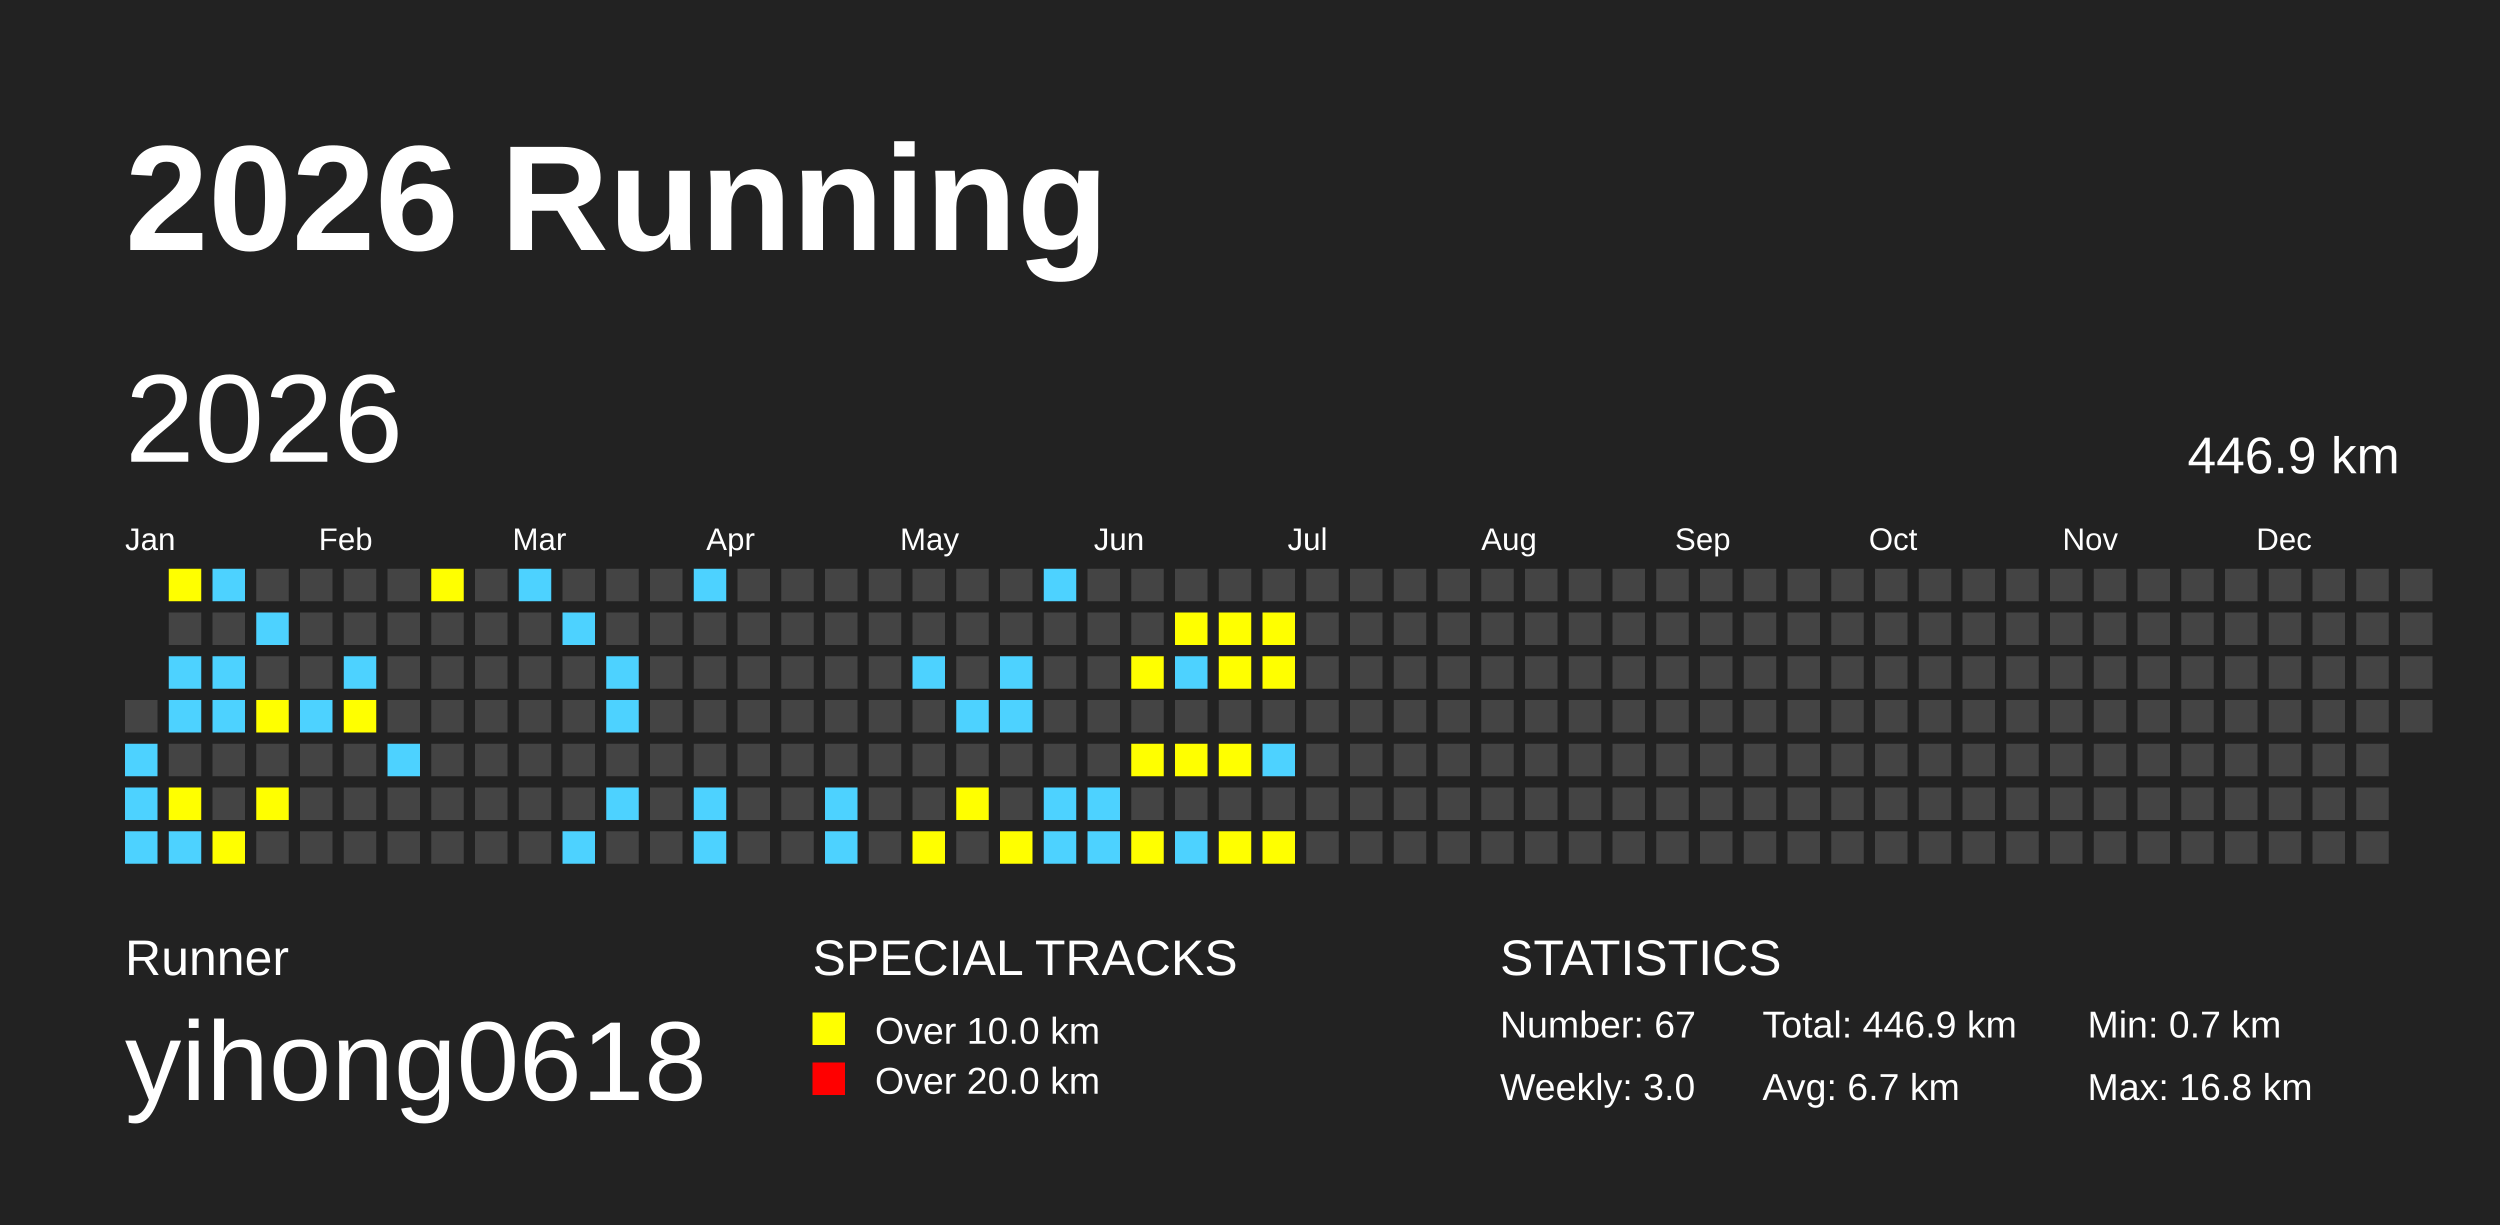
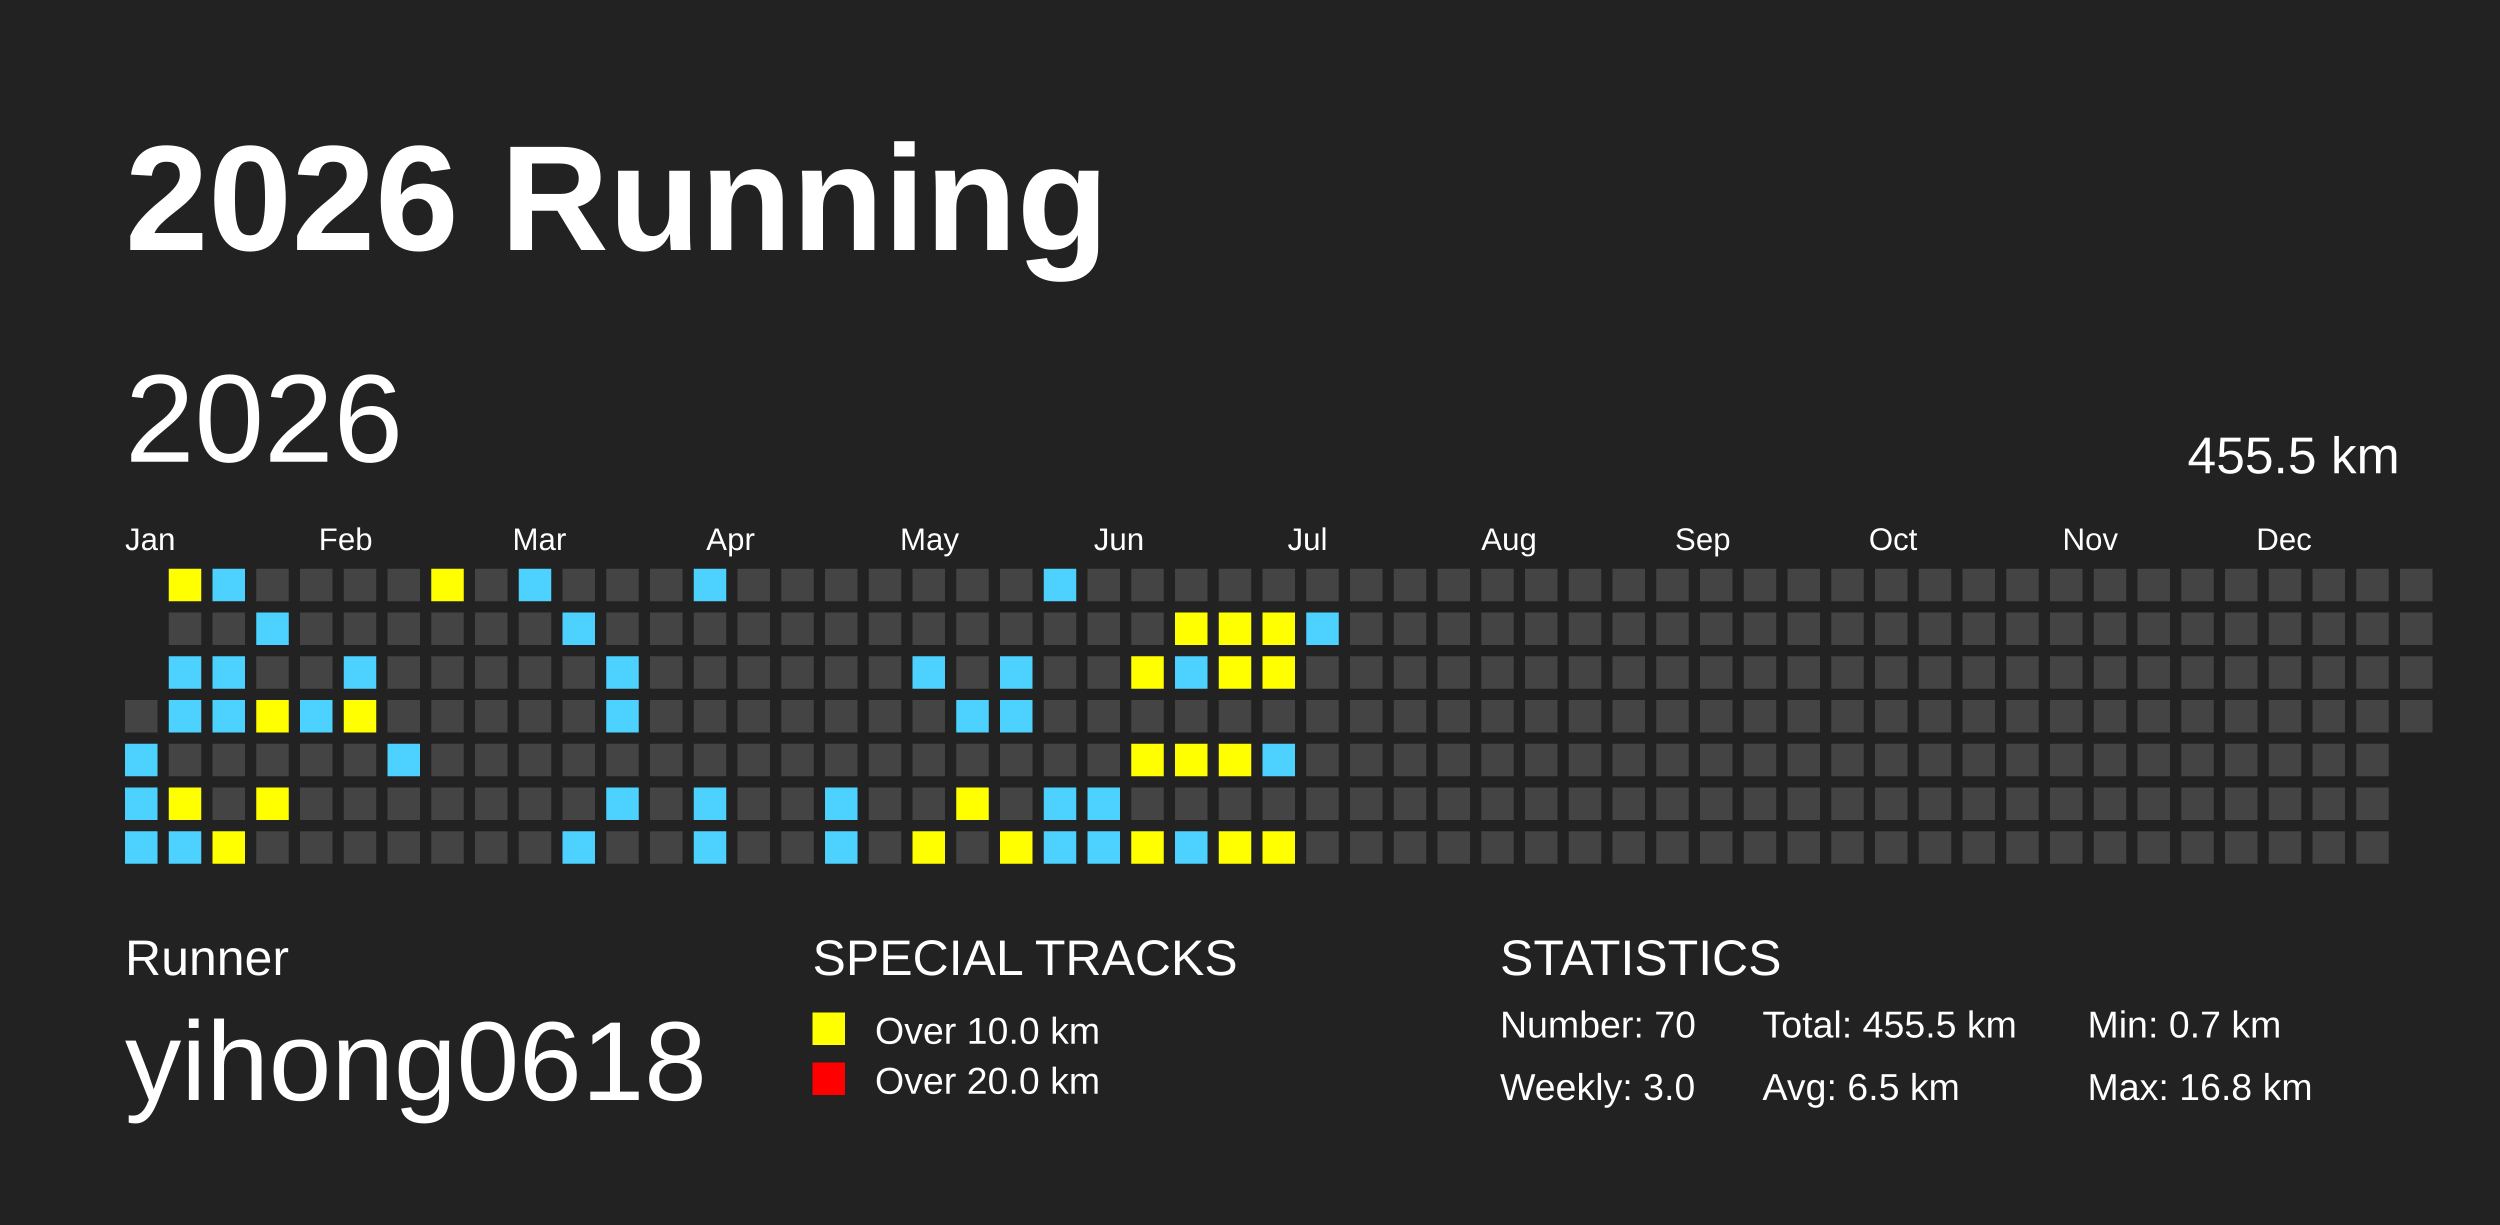
<svg xmlns="http://www.w3.org/2000/svg" baseProfile="full" height="98mm" version="1.1" viewBox="0,0,200,98" width="200mm">
  <defs>
    <pattern height="2" id="indoor-stripe" patternUnits="userSpaceOnUse" width="2">
      <line stroke="white" stroke-opacity="0.45" stroke-width="0.5" x1="0" x2="2" y1="2" y2="0" />
    </pattern>
  </defs>
  <rect fill="#222222" height="98" width="200" x="0" y="0" />
  <text fill="#FFFFFF" style="font-size:12px; font-family:Arial; font-weight:bold;" x="10" y="20">2026 Running</text>
  <text fill="#FFFFFF" style="font-size:4px; font-family:Arial" x="10" y="78">Runner</text>
  <text fill="#FFFFFF" style="font-size:9px; font-family:Arial" x="10" y="88">yihong0618</text>
  <text fill="#FFFFFF" style="font-size:4px; font-family:Arial" x="65" y="78">SPECIAL TRACKS</text>
  <rect fill="yellow" height="2.6" width="2.6" x="65" y="81" />
  <text fill="#FFFFFF" style="font-size:3px; font-family:Arial" x="70" y="83.5">Over 10.0 km</text>
  <rect fill="red" height="2.6" width="2.6" x="65" y="85" />
  <text fill="#FFFFFF" style="font-size:3px; font-family:Arial" x="70" y="87.5">Over 20.0 km</text>
  <text fill="#FFFFFF" style="font-size:4px; font-family:Arial" x="120" y="78">STATISTICS</text>
-   <text fill="#FFFFFF" style="font-size:3px; font-family:Arial" x="120" y="83">Number: 67</text>
+   <text fill="#FFFFFF" style="font-size:3px; font-family:Arial" x="120" y="83">Number: 70</text>
  <text fill="#FFFFFF" style="font-size:3px; font-family:Arial" x="120" y="88">Weekly: 3.0</text>
-   <text fill="#FFFFFF" style="font-size:3px; font-family:Arial" x="141" y="83">Total: 446.9 km</text>
-   <text fill="#FFFFFF" style="font-size:3px; font-family:Arial" x="141" y="88">Avg: 6.7 km</text>
+   <text fill="#FFFFFF" style="font-size:3px; font-family:Arial" x="141" y="83">Total: 455.5 km</text>
+   <text fill="#FFFFFF" style="font-size:3px; font-family:Arial" x="141" y="88">Avg: 6.5 km</text>
  <text fill="#FFFFFF" style="font-size:3px; font-family:Arial" x="167" y="83">Min: 0.7 km</text>
  <text fill="#FFFFFF" style="font-size:3px; font-family:Arial" x="167" y="88">Max: 16.8 km</text>
  <text dominant-baseline="hanging" fill="#FFFFFF" style="font-size:10.0px; font-family:Arial;" x="10" y="30">2026</text>
-   <text dominant-baseline="hanging" fill="#FFFFFF" style="font-size:4.125px; font-family:Arial;" x="175" y="35">446.9 km</text>
+   <text dominant-baseline="hanging" fill="#FFFFFF" style="font-size:4.125px; font-family:Arial;" x="175" y="35">455.5 km</text>
  <text fill="#FFFFFF" style="font-size:2.5px; font-family:Arial" x="10.0" y="44">Jan</text>
  <text fill="#FFFFFF" style="font-size:2.5px; font-family:Arial" x="25.5" y="44">Feb</text>
  <text fill="#FFFFFF" style="font-size:2.5px; font-family:Arial" x="41.0" y="44">Mar</text>
  <text fill="#FFFFFF" style="font-size:2.5px; font-family:Arial" x="56.5" y="44">Apr</text>
  <text fill="#FFFFFF" style="font-size:2.5px; font-family:Arial" x="72.0" y="44">May</text>
  <text fill="#FFFFFF" style="font-size:2.5px; font-family:Arial" x="87.5" y="44">Jun</text>
  <text fill="#FFFFFF" style="font-size:2.5px; font-family:Arial" x="103.0" y="44">Jul</text>
  <text fill="#FFFFFF" style="font-size:2.5px; font-family:Arial" x="118.5" y="44">Aug</text>
  <text fill="#FFFFFF" style="font-size:2.5px; font-family:Arial" x="134.0" y="44">Sep</text>
  <text fill="#FFFFFF" style="font-size:2.5px; font-family:Arial" x="149.5" y="44">Oct</text>
  <text fill="#FFFFFF" style="font-size:2.5px; font-family:Arial" x="165.0" y="44">Nov</text>
  <text fill="#FFFFFF" style="font-size:2.5px; font-family:Arial" x="180.5" y="44">Dec</text>
  <rect fill="#444444" height="2.6" width="2.6" x="10.0" y="56.0" />
  <rect fill="#4DD2FF" height="2.6" width="2.6" x="10.0" y="59.5" />
  <rect fill="#4DD2FF" height="2.6" width="2.6" x="10.0" y="63.0" />
  <rect fill="#4DD2FF" height="2.6" width="2.6" x="10.0" y="66.5" />
  <rect fill="yellow" height="2.6" width="2.6" x="13.5" y="45.5" />
  <rect fill="#444444" height="2.6" width="2.6" x="13.5" y="49.0" />
  <rect fill="#4DD2FF" height="2.6" width="2.6" x="13.5" y="52.5" />
  <rect fill="#4DD2FF" height="2.6" width="2.6" x="13.5" y="56.0" />
  <rect fill="#444444" height="2.6" width="2.6" x="13.5" y="59.5" />
  <rect fill="yellow" height="2.6" width="2.6" x="13.5" y="63.0" />
  <rect fill="#4DD2FF" height="2.6" width="2.6" x="13.5" y="66.5" />
  <rect fill="#4DD2FF" height="2.6" width="2.6" x="17.0" y="45.5" />
  <rect fill="#444444" height="2.6" width="2.6" x="17.0" y="49.0" />
  <rect fill="#4DD2FF" height="2.6" width="2.6" x="17.0" y="52.5" />
  <rect fill="#4DD2FF" height="2.6" width="2.6" x="17.0" y="56.0" />
  <rect fill="#444444" height="2.6" width="2.6" x="17.0" y="59.5" />
  <rect fill="#444444" height="2.6" width="2.6" x="17.0" y="63.0" />
  <rect fill="yellow" height="2.6" width="2.6" x="17.0" y="66.5" />
  <rect fill="#444444" height="2.6" width="2.6" x="20.5" y="45.5" />
  <rect fill="#4DD2FF" height="2.6" width="2.6" x="20.5" y="49.0" />
  <rect fill="#444444" height="2.6" width="2.6" x="20.5" y="52.5" />
  <rect fill="yellow" height="2.6" width="2.6" x="20.5" y="56.0" />
  <rect fill="#444444" height="2.6" width="2.6" x="20.5" y="59.5" />
  <rect fill="yellow" height="2.6" width="2.6" x="20.5" y="63.0" />
  <rect fill="#444444" height="2.6" width="2.6" x="20.5" y="66.5" />
  <rect fill="#444444" height="2.6" width="2.6" x="24.0" y="45.5" />
  <rect fill="#444444" height="2.6" width="2.6" x="24.0" y="49.0" />
  <rect fill="#444444" height="2.6" width="2.6" x="24.0" y="52.5" />
  <rect fill="#4DD2FF" height="2.6" width="2.6" x="24.0" y="56.0" />
  <rect fill="#444444" height="2.6" width="2.6" x="24.0" y="59.5" />
  <rect fill="#444444" height="2.6" width="2.6" x="24.0" y="63.0" />
  <rect fill="#444444" height="2.6" width="2.6" x="24.0" y="66.5" />
  <rect fill="#444444" height="2.6" width="2.6" x="27.5" y="45.5" />
  <rect fill="#444444" height="2.6" width="2.6" x="27.5" y="49.0" />
  <rect fill="#4DD2FF" height="2.6" width="2.6" x="27.5" y="52.5" />
  <rect fill="yellow" height="2.6" width="2.6" x="27.5" y="56.0" />
  <rect fill="#444444" height="2.6" width="2.6" x="27.5" y="59.5" />
  <rect fill="#444444" height="2.6" width="2.6" x="27.5" y="63.0" />
  <rect fill="#444444" height="2.6" width="2.6" x="27.5" y="66.5" />
  <rect fill="#444444" height="2.6" width="2.6" x="31.0" y="45.5" />
  <rect fill="#444444" height="2.6" width="2.6" x="31.0" y="49.0" />
  <rect fill="#444444" height="2.6" width="2.6" x="31.0" y="52.5" />
  <rect fill="#444444" height="2.6" width="2.6" x="31.0" y="56.0" />
  <rect fill="#4DD2FF" height="2.6" width="2.6" x="31.0" y="59.5" />
  <rect fill="#444444" height="2.6" width="2.6" x="31.0" y="63.0" />
  <rect fill="#444444" height="2.6" width="2.6" x="31.0" y="66.5" />
  <rect fill="yellow" height="2.6" width="2.6" x="34.5" y="45.5" />
  <rect fill="#444444" height="2.6" width="2.6" x="34.5" y="49.0" />
  <rect fill="#444444" height="2.6" width="2.6" x="34.5" y="52.5" />
  <rect fill="#444444" height="2.6" width="2.6" x="34.5" y="56.0" />
  <rect fill="#444444" height="2.6" width="2.6" x="34.5" y="59.5" />
  <rect fill="#444444" height="2.6" width="2.6" x="34.5" y="63.0" />
  <rect fill="#444444" height="2.6" width="2.6" x="34.5" y="66.5" />
  <rect fill="#444444" height="2.6" width="2.6" x="38.0" y="45.5" />
  <rect fill="#444444" height="2.6" width="2.6" x="38.0" y="49.0" />
  <rect fill="#444444" height="2.6" width="2.6" x="38.0" y="52.5" />
  <rect fill="#444444" height="2.6" width="2.6" x="38.0" y="56.0" />
  <rect fill="#444444" height="2.6" width="2.6" x="38.0" y="59.5" />
  <rect fill="#444444" height="2.6" width="2.6" x="38.0" y="63.0" />
  <rect fill="#444444" height="2.6" width="2.6" x="38.0" y="66.5" />
  <rect fill="#4DD2FF" height="2.6" width="2.6" x="41.5" y="45.5" />
  <rect fill="#444444" height="2.6" width="2.6" x="41.5" y="49.0" />
  <rect fill="#444444" height="2.6" width="2.6" x="41.5" y="52.5" />
  <rect fill="#444444" height="2.6" width="2.6" x="41.5" y="56.0" />
  <rect fill="#444444" height="2.6" width="2.6" x="41.5" y="59.5" />
  <rect fill="#444444" height="2.6" width="2.6" x="41.5" y="63.0" />
  <rect fill="#444444" height="2.6" width="2.6" x="41.5" y="66.5" />
  <rect fill="#444444" height="2.6" width="2.6" x="45.0" y="45.5" />
  <rect fill="#4DD2FF" height="2.6" width="2.6" x="45.0" y="49.0" />
  <rect fill="#444444" height="2.6" width="2.6" x="45.0" y="52.5" />
  <rect fill="#444444" height="2.6" width="2.6" x="45.0" y="56.0" />
  <rect fill="#444444" height="2.6" width="2.6" x="45.0" y="59.5" />
  <rect fill="#444444" height="2.6" width="2.6" x="45.0" y="63.0" />
  <rect fill="#4DD2FF" height="2.6" width="2.6" x="45.0" y="66.5" />
  <rect fill="#444444" height="2.6" width="2.6" x="48.5" y="45.5" />
  <rect fill="#444444" height="2.6" width="2.6" x="48.5" y="49.0" />
  <rect fill="#4DD2FF" height="2.6" width="2.6" x="48.5" y="52.5" />
  <rect fill="#4DD2FF" height="2.6" width="2.6" x="48.5" y="56.0" />
  <rect fill="#444444" height="2.6" width="2.6" x="48.5" y="59.5" />
  <rect fill="#4DD2FF" height="2.6" width="2.6" x="48.5" y="63.0" />
  <rect fill="#444444" height="2.6" width="2.6" x="48.5" y="66.5" />
  <rect fill="#444444" height="2.6" width="2.6" x="52.0" y="45.5" />
  <rect fill="#444444" height="2.6" width="2.6" x="52.0" y="49.0" />
  <rect fill="#444444" height="2.6" width="2.6" x="52.0" y="52.5" />
  <rect fill="#444444" height="2.6" width="2.6" x="52.0" y="56.0" />
  <rect fill="#444444" height="2.6" width="2.6" x="52.0" y="59.5" />
  <rect fill="#444444" height="2.6" width="2.6" x="52.0" y="63.0" />
  <rect fill="#444444" height="2.6" width="2.6" x="52.0" y="66.5" />
  <rect fill="#4DD2FF" height="2.6" width="2.6" x="55.5" y="45.5" />
  <rect fill="#444444" height="2.6" width="2.6" x="55.5" y="49.0" />
  <rect fill="#444444" height="2.6" width="2.6" x="55.5" y="52.5" />
  <rect fill="#444444" height="2.6" width="2.6" x="55.5" y="56.0" />
  <rect fill="#444444" height="2.6" width="2.6" x="55.5" y="59.5" />
  <rect fill="#4DD2FF" height="2.6" width="2.6" x="55.5" y="63.0" />
  <rect fill="#4DD2FF" height="2.6" width="2.6" x="55.5" y="66.5" />
  <rect fill="#444444" height="2.6" width="2.6" x="59.0" y="45.5" />
  <rect fill="#444444" height="2.6" width="2.6" x="59.0" y="49.0" />
  <rect fill="#444444" height="2.6" width="2.6" x="59.0" y="52.5" />
  <rect fill="#444444" height="2.6" width="2.6" x="59.0" y="56.0" />
  <rect fill="#444444" height="2.6" width="2.6" x="59.0" y="59.5" />
  <rect fill="#444444" height="2.6" width="2.6" x="59.0" y="63.0" />
  <rect fill="#444444" height="2.6" width="2.6" x="59.0" y="66.5" />
  <rect fill="#444444" height="2.6" width="2.6" x="62.5" y="45.5" />
  <rect fill="#444444" height="2.6" width="2.6" x="62.5" y="49.0" />
  <rect fill="#444444" height="2.6" width="2.6" x="62.5" y="52.5" />
  <rect fill="#444444" height="2.6" width="2.6" x="62.5" y="56.0" />
  <rect fill="#444444" height="2.6" width="2.6" x="62.5" y="59.5" />
  <rect fill="#444444" height="2.6" width="2.6" x="62.5" y="63.0" />
  <rect fill="#444444" height="2.6" width="2.6" x="62.5" y="66.5" />
  <rect fill="#444444" height="2.6" width="2.6" x="66.0" y="45.5" />
  <rect fill="#444444" height="2.6" width="2.6" x="66.0" y="49.0" />
  <rect fill="#444444" height="2.6" width="2.6" x="66.0" y="52.5" />
  <rect fill="#444444" height="2.6" width="2.6" x="66.0" y="56.0" />
  <rect fill="#444444" height="2.6" width="2.6" x="66.0" y="59.5" />
  <rect fill="#4DD2FF" height="2.6" width="2.6" x="66.0" y="63.0" />
  <rect fill="#4DD2FF" height="2.6" width="2.6" x="66.0" y="66.5" />
  <rect fill="#444444" height="2.6" width="2.6" x="69.5" y="45.5" />
  <rect fill="#444444" height="2.6" width="2.6" x="69.5" y="49.0" />
  <rect fill="#444444" height="2.6" width="2.6" x="69.5" y="52.5" />
  <rect fill="#444444" height="2.6" width="2.6" x="69.5" y="56.0" />
  <rect fill="#444444" height="2.6" width="2.6" x="69.5" y="59.5" />
  <rect fill="#444444" height="2.6" width="2.6" x="69.5" y="63.0" />
  <rect fill="#444444" height="2.6" width="2.6" x="69.5" y="66.5" />
  <rect fill="#444444" height="2.6" width="2.6" x="73.0" y="45.5" />
  <rect fill="#444444" height="2.6" width="2.6" x="73.0" y="49.0" />
  <rect fill="#4DD2FF" height="2.6" width="2.6" x="73.0" y="52.5" />
  <rect fill="#444444" height="2.6" width="2.6" x="73.0" y="56.0" />
  <rect fill="#444444" height="2.6" width="2.6" x="73.0" y="59.5" />
  <rect fill="#444444" height="2.6" width="2.6" x="73.0" y="63.0" />
  <rect fill="yellow" height="2.6" width="2.6" x="73.0" y="66.5" />
  <rect fill="#444444" height="2.6" width="2.6" x="76.5" y="45.5" />
  <rect fill="#444444" height="2.6" width="2.6" x="76.5" y="49.0" />
  <rect fill="#444444" height="2.6" width="2.6" x="76.5" y="52.5" />
  <rect fill="#4DD2FF" height="2.6" width="2.6" x="76.5" y="56.0" />
  <rect fill="#444444" height="2.6" width="2.6" x="76.5" y="59.5" />
  <rect fill="yellow" height="2.6" width="2.6" x="76.5" y="63.0" />
  <rect fill="#444444" height="2.6" width="2.6" x="76.5" y="66.5" />
  <rect fill="#444444" height="2.6" width="2.6" x="80.0" y="45.5" />
  <rect fill="#444444" height="2.6" width="2.6" x="80.0" y="49.0" />
  <rect fill="#4DD2FF" height="2.6" width="2.6" x="80.0" y="52.5" />
  <rect fill="#4DD2FF" height="2.6" width="2.6" x="80.0" y="56.0" />
  <rect fill="#444444" height="2.6" width="2.6" x="80.0" y="59.5" />
  <rect fill="#444444" height="2.6" width="2.6" x="80.0" y="63.0" />
  <rect fill="yellow" height="2.6" width="2.6" x="80.0" y="66.5" />
  <rect fill="#4DD2FF" height="2.6" width="2.6" x="83.5" y="45.5" />
  <rect fill="#444444" height="2.6" width="2.6" x="83.5" y="49.0" />
  <rect fill="#444444" height="2.6" width="2.6" x="83.5" y="52.5" />
  <rect fill="#444444" height="2.6" width="2.6" x="83.5" y="56.0" />
  <rect fill="#444444" height="2.6" width="2.6" x="83.5" y="59.5" />
  <rect fill="#4DD2FF" height="2.6" width="2.6" x="83.5" y="63.0" />
  <rect fill="#4DD2FF" height="2.6" width="2.6" x="83.5" y="66.5" />
  <rect fill="#444444" height="2.6" width="2.6" x="87.0" y="45.5" />
  <rect fill="#444444" height="2.6" width="2.6" x="87.0" y="49.0" />
  <rect fill="#444444" height="2.6" width="2.6" x="87.0" y="52.5" />
  <rect fill="#444444" height="2.6" width="2.6" x="87.0" y="56.0" />
  <rect fill="#444444" height="2.6" width="2.6" x="87.0" y="59.5" />
  <rect fill="#4DD2FF" height="2.6" width="2.6" x="87.0" y="63.0" />
  <rect fill="#4DD2FF" height="2.6" width="2.6" x="87.0" y="66.5" />
  <rect fill="#444444" height="2.6" width="2.6" x="90.5" y="45.5" />
  <rect fill="#444444" height="2.6" width="2.6" x="90.5" y="49.0" />
  <rect fill="yellow" height="2.6" width="2.6" x="90.5" y="52.5" />
  <rect fill="#444444" height="2.6" width="2.6" x="90.5" y="56.0" />
  <rect fill="yellow" height="2.6" width="2.6" x="90.5" y="59.5" />
  <rect fill="#444444" height="2.6" width="2.6" x="90.5" y="63.0" />
  <rect fill="yellow" height="2.6" width="2.6" x="90.5" y="66.5" />
  <rect fill="#444444" height="2.6" width="2.6" x="94.0" y="45.5" />
  <rect fill="yellow" height="2.6" width="2.6" x="94.0" y="49.0" />
  <rect fill="#4DD2FF" height="2.6" width="2.6" x="94.0" y="52.5" />
  <rect fill="#444444" height="2.6" width="2.6" x="94.0" y="56.0" />
  <rect fill="yellow" height="2.6" width="2.6" x="94.0" y="59.5" />
  <rect fill="#444444" height="2.6" width="2.6" x="94.0" y="63.0" />
  <rect fill="#4DD2FF" height="2.6" width="2.6" x="94.0" y="66.5" />
  <rect fill="#444444" height="2.6" width="2.6" x="97.5" y="45.5" />
  <rect fill="yellow" height="2.6" width="2.6" x="97.5" y="49.0" />
  <rect fill="yellow" height="2.6" width="2.6" x="97.5" y="52.5" />
  <rect fill="#444444" height="2.6" width="2.6" x="97.5" y="56.0" />
  <rect fill="yellow" height="2.6" width="2.6" x="97.5" y="59.5" />
  <rect fill="#444444" height="2.6" width="2.6" x="97.5" y="63.0" />
  <rect fill="yellow" height="2.6" width="2.6" x="97.5" y="66.5" />
  <rect fill="#444444" height="2.6" width="2.6" x="101.0" y="45.5" />
  <rect fill="yellow" height="2.6" width="2.6" x="101.0" y="49.0" />
  <rect fill="yellow" height="2.6" width="2.6" x="101.0" y="52.5" />
  <rect fill="#444444" height="2.6" width="2.6" x="101.0" y="56.0" />
  <rect fill="#4DD2FF" height="2.6" width="2.6" x="101.0" y="59.5" />
  <rect fill="#444444" height="2.6" width="2.6" x="101.0" y="63.0" />
  <rect fill="yellow" height="2.6" width="2.6" x="101.0" y="66.5" />
  <rect fill="#444444" height="2.6" width="2.6" x="104.5" y="45.5" />
-   <rect fill="#444444" height="2.6" width="2.6" x="104.5" y="49.0" />
+   <rect fill="#4DD2FF" height="2.6" width="2.6" x="104.5" y="49.0" />
  <rect fill="#444444" height="2.6" width="2.6" x="104.5" y="52.5" />
  <rect fill="#444444" height="2.6" width="2.6" x="104.5" y="56.0" />
  <rect fill="#444444" height="2.6" width="2.6" x="104.5" y="59.5" />
  <rect fill="#444444" height="2.6" width="2.6" x="104.5" y="63.0" />
  <rect fill="#444444" height="2.6" width="2.6" x="104.5" y="66.5" />
  <rect fill="#444444" height="2.6" width="2.6" x="108.0" y="45.5" />
  <rect fill="#444444" height="2.6" width="2.6" x="108.0" y="49.0" />
  <rect fill="#444444" height="2.6" width="2.6" x="108.0" y="52.5" />
  <rect fill="#444444" height="2.6" width="2.6" x="108.0" y="56.0" />
  <rect fill="#444444" height="2.6" width="2.6" x="108.0" y="59.5" />
  <rect fill="#444444" height="2.6" width="2.6" x="108.0" y="63.0" />
  <rect fill="#444444" height="2.6" width="2.6" x="108.0" y="66.5" />
  <rect fill="#444444" height="2.6" width="2.6" x="111.5" y="45.5" />
  <rect fill="#444444" height="2.6" width="2.6" x="111.5" y="49.0" />
  <rect fill="#444444" height="2.6" width="2.6" x="111.5" y="52.5" />
  <rect fill="#444444" height="2.6" width="2.6" x="111.5" y="56.0" />
  <rect fill="#444444" height="2.6" width="2.6" x="111.5" y="59.5" />
  <rect fill="#444444" height="2.6" width="2.6" x="111.5" y="63.0" />
  <rect fill="#444444" height="2.6" width="2.6" x="111.5" y="66.5" />
  <rect fill="#444444" height="2.6" width="2.6" x="115.0" y="45.5" />
  <rect fill="#444444" height="2.6" width="2.6" x="115.0" y="49.0" />
  <rect fill="#444444" height="2.6" width="2.6" x="115.0" y="52.5" />
  <rect fill="#444444" height="2.6" width="2.6" x="115.0" y="56.0" />
  <rect fill="#444444" height="2.6" width="2.6" x="115.0" y="59.5" />
  <rect fill="#444444" height="2.6" width="2.6" x="115.0" y="63.0" />
  <rect fill="#444444" height="2.6" width="2.6" x="115.0" y="66.5" />
  <rect fill="#444444" height="2.6" width="2.6" x="118.5" y="45.5" />
  <rect fill="#444444" height="2.6" width="2.6" x="118.5" y="49.0" />
  <rect fill="#444444" height="2.6" width="2.6" x="118.5" y="52.5" />
  <rect fill="#444444" height="2.6" width="2.6" x="118.5" y="56.0" />
  <rect fill="#444444" height="2.6" width="2.6" x="118.5" y="59.5" />
  <rect fill="#444444" height="2.6" width="2.6" x="118.5" y="63.0" />
  <rect fill="#444444" height="2.6" width="2.6" x="118.5" y="66.5" />
  <rect fill="#444444" height="2.6" width="2.6" x="122.0" y="45.5" />
  <rect fill="#444444" height="2.6" width="2.6" x="122.0" y="49.0" />
  <rect fill="#444444" height="2.6" width="2.6" x="122.0" y="52.5" />
  <rect fill="#444444" height="2.6" width="2.6" x="122.0" y="56.0" />
  <rect fill="#444444" height="2.6" width="2.6" x="122.0" y="59.5" />
  <rect fill="#444444" height="2.6" width="2.6" x="122.0" y="63.0" />
  <rect fill="#444444" height="2.6" width="2.6" x="122.0" y="66.5" />
  <rect fill="#444444" height="2.6" width="2.6" x="125.5" y="45.5" />
  <rect fill="#444444" height="2.6" width="2.6" x="125.5" y="49.0" />
  <rect fill="#444444" height="2.6" width="2.6" x="125.5" y="52.5" />
  <rect fill="#444444" height="2.6" width="2.6" x="125.5" y="56.0" />
  <rect fill="#444444" height="2.6" width="2.6" x="125.5" y="59.5" />
  <rect fill="#444444" height="2.6" width="2.6" x="125.5" y="63.0" />
  <rect fill="#444444" height="2.6" width="2.6" x="125.5" y="66.5" />
  <rect fill="#444444" height="2.6" width="2.6" x="129.0" y="45.5" />
  <rect fill="#444444" height="2.6" width="2.6" x="129.0" y="49.0" />
  <rect fill="#444444" height="2.6" width="2.6" x="129.0" y="52.5" />
  <rect fill="#444444" height="2.6" width="2.6" x="129.0" y="56.0" />
  <rect fill="#444444" height="2.6" width="2.6" x="129.0" y="59.5" />
  <rect fill="#444444" height="2.6" width="2.6" x="129.0" y="63.0" />
  <rect fill="#444444" height="2.6" width="2.6" x="129.0" y="66.5" />
  <rect fill="#444444" height="2.6" width="2.6" x="132.5" y="45.5" />
  <rect fill="#444444" height="2.6" width="2.6" x="132.5" y="49.0" />
  <rect fill="#444444" height="2.6" width="2.6" x="132.5" y="52.5" />
  <rect fill="#444444" height="2.6" width="2.6" x="132.5" y="56.0" />
  <rect fill="#444444" height="2.6" width="2.6" x="132.5" y="59.5" />
  <rect fill="#444444" height="2.6" width="2.6" x="132.5" y="63.0" />
  <rect fill="#444444" height="2.6" width="2.6" x="132.5" y="66.5" />
  <rect fill="#444444" height="2.6" width="2.6" x="136.0" y="45.5" />
  <rect fill="#444444" height="2.6" width="2.6" x="136.0" y="49.0" />
  <rect fill="#444444" height="2.6" width="2.6" x="136.0" y="52.5" />
  <rect fill="#444444" height="2.6" width="2.6" x="136.0" y="56.0" />
  <rect fill="#444444" height="2.6" width="2.6" x="136.0" y="59.5" />
  <rect fill="#444444" height="2.6" width="2.6" x="136.0" y="63.0" />
  <rect fill="#444444" height="2.6" width="2.6" x="136.0" y="66.5" />
  <rect fill="#444444" height="2.6" width="2.6" x="139.5" y="45.5" />
  <rect fill="#444444" height="2.6" width="2.6" x="139.5" y="49.0" />
  <rect fill="#444444" height="2.6" width="2.6" x="139.5" y="52.5" />
  <rect fill="#444444" height="2.6" width="2.6" x="139.5" y="56.0" />
  <rect fill="#444444" height="2.6" width="2.6" x="139.5" y="59.5" />
  <rect fill="#444444" height="2.6" width="2.6" x="139.5" y="63.0" />
  <rect fill="#444444" height="2.6" width="2.6" x="139.5" y="66.5" />
  <rect fill="#444444" height="2.6" width="2.6" x="143.0" y="45.5" />
  <rect fill="#444444" height="2.6" width="2.6" x="143.0" y="49.0" />
  <rect fill="#444444" height="2.6" width="2.6" x="143.0" y="52.5" />
  <rect fill="#444444" height="2.6" width="2.6" x="143.0" y="56.0" />
  <rect fill="#444444" height="2.6" width="2.6" x="143.0" y="59.5" />
  <rect fill="#444444" height="2.6" width="2.6" x="143.0" y="63.0" />
  <rect fill="#444444" height="2.6" width="2.6" x="143.0" y="66.5" />
  <rect fill="#444444" height="2.6" width="2.6" x="146.5" y="45.5" />
  <rect fill="#444444" height="2.6" width="2.6" x="146.5" y="49.0" />
  <rect fill="#444444" height="2.6" width="2.6" x="146.5" y="52.5" />
  <rect fill="#444444" height="2.6" width="2.6" x="146.5" y="56.0" />
  <rect fill="#444444" height="2.6" width="2.6" x="146.5" y="59.5" />
  <rect fill="#444444" height="2.6" width="2.6" x="146.5" y="63.0" />
  <rect fill="#444444" height="2.6" width="2.6" x="146.5" y="66.5" />
  <rect fill="#444444" height="2.6" width="2.6" x="150.0" y="45.5" />
  <rect fill="#444444" height="2.6" width="2.6" x="150.0" y="49.0" />
  <rect fill="#444444" height="2.6" width="2.6" x="150.0" y="52.5" />
  <rect fill="#444444" height="2.6" width="2.6" x="150.0" y="56.0" />
  <rect fill="#444444" height="2.6" width="2.6" x="150.0" y="59.5" />
  <rect fill="#444444" height="2.6" width="2.6" x="150.0" y="63.0" />
  <rect fill="#444444" height="2.6" width="2.6" x="150.0" y="66.5" />
  <rect fill="#444444" height="2.6" width="2.6" x="153.5" y="45.5" />
  <rect fill="#444444" height="2.6" width="2.6" x="153.5" y="49.0" />
  <rect fill="#444444" height="2.6" width="2.6" x="153.5" y="52.5" />
  <rect fill="#444444" height="2.6" width="2.6" x="153.5" y="56.0" />
  <rect fill="#444444" height="2.6" width="2.6" x="153.5" y="59.5" />
  <rect fill="#444444" height="2.6" width="2.6" x="153.5" y="63.0" />
  <rect fill="#444444" height="2.6" width="2.6" x="153.5" y="66.5" />
  <rect fill="#444444" height="2.6" width="2.6" x="157.0" y="45.5" />
  <rect fill="#444444" height="2.6" width="2.6" x="157.0" y="49.0" />
  <rect fill="#444444" height="2.6" width="2.6" x="157.0" y="52.5" />
  <rect fill="#444444" height="2.6" width="2.6" x="157.0" y="56.0" />
  <rect fill="#444444" height="2.6" width="2.6" x="157.0" y="59.5" />
  <rect fill="#444444" height="2.6" width="2.6" x="157.0" y="63.0" />
  <rect fill="#444444" height="2.6" width="2.6" x="157.0" y="66.5" />
  <rect fill="#444444" height="2.6" width="2.6" x="160.5" y="45.5" />
  <rect fill="#444444" height="2.6" width="2.6" x="160.5" y="49.0" />
  <rect fill="#444444" height="2.6" width="2.6" x="160.5" y="52.5" />
  <rect fill="#444444" height="2.6" width="2.6" x="160.5" y="56.0" />
  <rect fill="#444444" height="2.6" width="2.6" x="160.5" y="59.5" />
  <rect fill="#444444" height="2.6" width="2.6" x="160.5" y="63.0" />
  <rect fill="#444444" height="2.6" width="2.6" x="160.5" y="66.5" />
  <rect fill="#444444" height="2.6" width="2.6" x="164.0" y="45.5" />
  <rect fill="#444444" height="2.6" width="2.6" x="164.0" y="49.0" />
  <rect fill="#444444" height="2.6" width="2.6" x="164.0" y="52.5" />
  <rect fill="#444444" height="2.6" width="2.6" x="164.0" y="56.0" />
  <rect fill="#444444" height="2.6" width="2.6" x="164.0" y="59.5" />
  <rect fill="#444444" height="2.6" width="2.6" x="164.0" y="63.0" />
  <rect fill="#444444" height="2.6" width="2.6" x="164.0" y="66.5" />
  <rect fill="#444444" height="2.6" width="2.6" x="167.5" y="45.5" />
  <rect fill="#444444" height="2.6" width="2.6" x="167.5" y="49.0" />
  <rect fill="#444444" height="2.6" width="2.6" x="167.5" y="52.5" />
  <rect fill="#444444" height="2.6" width="2.6" x="167.5" y="56.0" />
  <rect fill="#444444" height="2.6" width="2.6" x="167.5" y="59.5" />
  <rect fill="#444444" height="2.6" width="2.6" x="167.5" y="63.0" />
  <rect fill="#444444" height="2.6" width="2.6" x="167.5" y="66.5" />
  <rect fill="#444444" height="2.6" width="2.6" x="171.0" y="45.5" />
  <rect fill="#444444" height="2.6" width="2.6" x="171.0" y="49.0" />
  <rect fill="#444444" height="2.6" width="2.6" x="171.0" y="52.5" />
  <rect fill="#444444" height="2.6" width="2.6" x="171.0" y="56.0" />
  <rect fill="#444444" height="2.6" width="2.6" x="171.0" y="59.5" />
  <rect fill="#444444" height="2.6" width="2.6" x="171.0" y="63.0" />
  <rect fill="#444444" height="2.6" width="2.6" x="171.0" y="66.5" />
  <rect fill="#444444" height="2.6" width="2.6" x="174.5" y="45.5" />
  <rect fill="#444444" height="2.6" width="2.6" x="174.5" y="49.0" />
  <rect fill="#444444" height="2.6" width="2.6" x="174.5" y="52.5" />
  <rect fill="#444444" height="2.6" width="2.6" x="174.5" y="56.0" />
  <rect fill="#444444" height="2.6" width="2.6" x="174.5" y="59.5" />
  <rect fill="#444444" height="2.6" width="2.6" x="174.5" y="63.0" />
  <rect fill="#444444" height="2.6" width="2.6" x="174.5" y="66.5" />
  <rect fill="#444444" height="2.6" width="2.6" x="178.0" y="45.5" />
  <rect fill="#444444" height="2.6" width="2.6" x="178.0" y="49.0" />
  <rect fill="#444444" height="2.6" width="2.6" x="178.0" y="52.5" />
  <rect fill="#444444" height="2.6" width="2.6" x="178.0" y="56.0" />
  <rect fill="#444444" height="2.6" width="2.6" x="178.0" y="59.5" />
  <rect fill="#444444" height="2.6" width="2.6" x="178.0" y="63.0" />
  <rect fill="#444444" height="2.6" width="2.6" x="178.0" y="66.5" />
  <rect fill="#444444" height="2.6" width="2.6" x="181.5" y="45.5" />
  <rect fill="#444444" height="2.6" width="2.6" x="181.5" y="49.0" />
  <rect fill="#444444" height="2.6" width="2.6" x="181.5" y="52.5" />
  <rect fill="#444444" height="2.6" width="2.6" x="181.5" y="56.0" />
  <rect fill="#444444" height="2.6" width="2.6" x="181.5" y="59.5" />
  <rect fill="#444444" height="2.6" width="2.6" x="181.5" y="63.0" />
  <rect fill="#444444" height="2.6" width="2.6" x="181.5" y="66.5" />
  <rect fill="#444444" height="2.6" width="2.6" x="185.0" y="45.5" />
  <rect fill="#444444" height="2.6" width="2.6" x="185.0" y="49.0" />
  <rect fill="#444444" height="2.6" width="2.6" x="185.0" y="52.5" />
  <rect fill="#444444" height="2.6" width="2.6" x="185.0" y="56.0" />
  <rect fill="#444444" height="2.6" width="2.6" x="185.0" y="59.5" />
  <rect fill="#444444" height="2.6" width="2.6" x="185.0" y="63.0" />
  <rect fill="#444444" height="2.6" width="2.6" x="185.0" y="66.5" />
  <rect fill="#444444" height="2.6" width="2.6" x="188.5" y="45.5" />
  <rect fill="#444444" height="2.6" width="2.6" x="188.5" y="49.0" />
  <rect fill="#444444" height="2.6" width="2.6" x="188.5" y="52.5" />
  <rect fill="#444444" height="2.6" width="2.6" x="188.5" y="56.0" />
  <rect fill="#444444" height="2.6" width="2.6" x="188.5" y="59.5" />
  <rect fill="#444444" height="2.6" width="2.6" x="188.5" y="63.0" />
  <rect fill="#444444" height="2.6" width="2.6" x="188.5" y="66.5" />
  <rect fill="#444444" height="2.6" width="2.6" x="192.0" y="45.5" />
  <rect fill="#444444" height="2.6" width="2.6" x="192.0" y="49.0" />
  <rect fill="#444444" height="2.6" width="2.6" x="192.0" y="52.5" />
  <rect fill="#444444" height="2.6" width="2.6" x="192.0" y="56.0" />
</svg>
